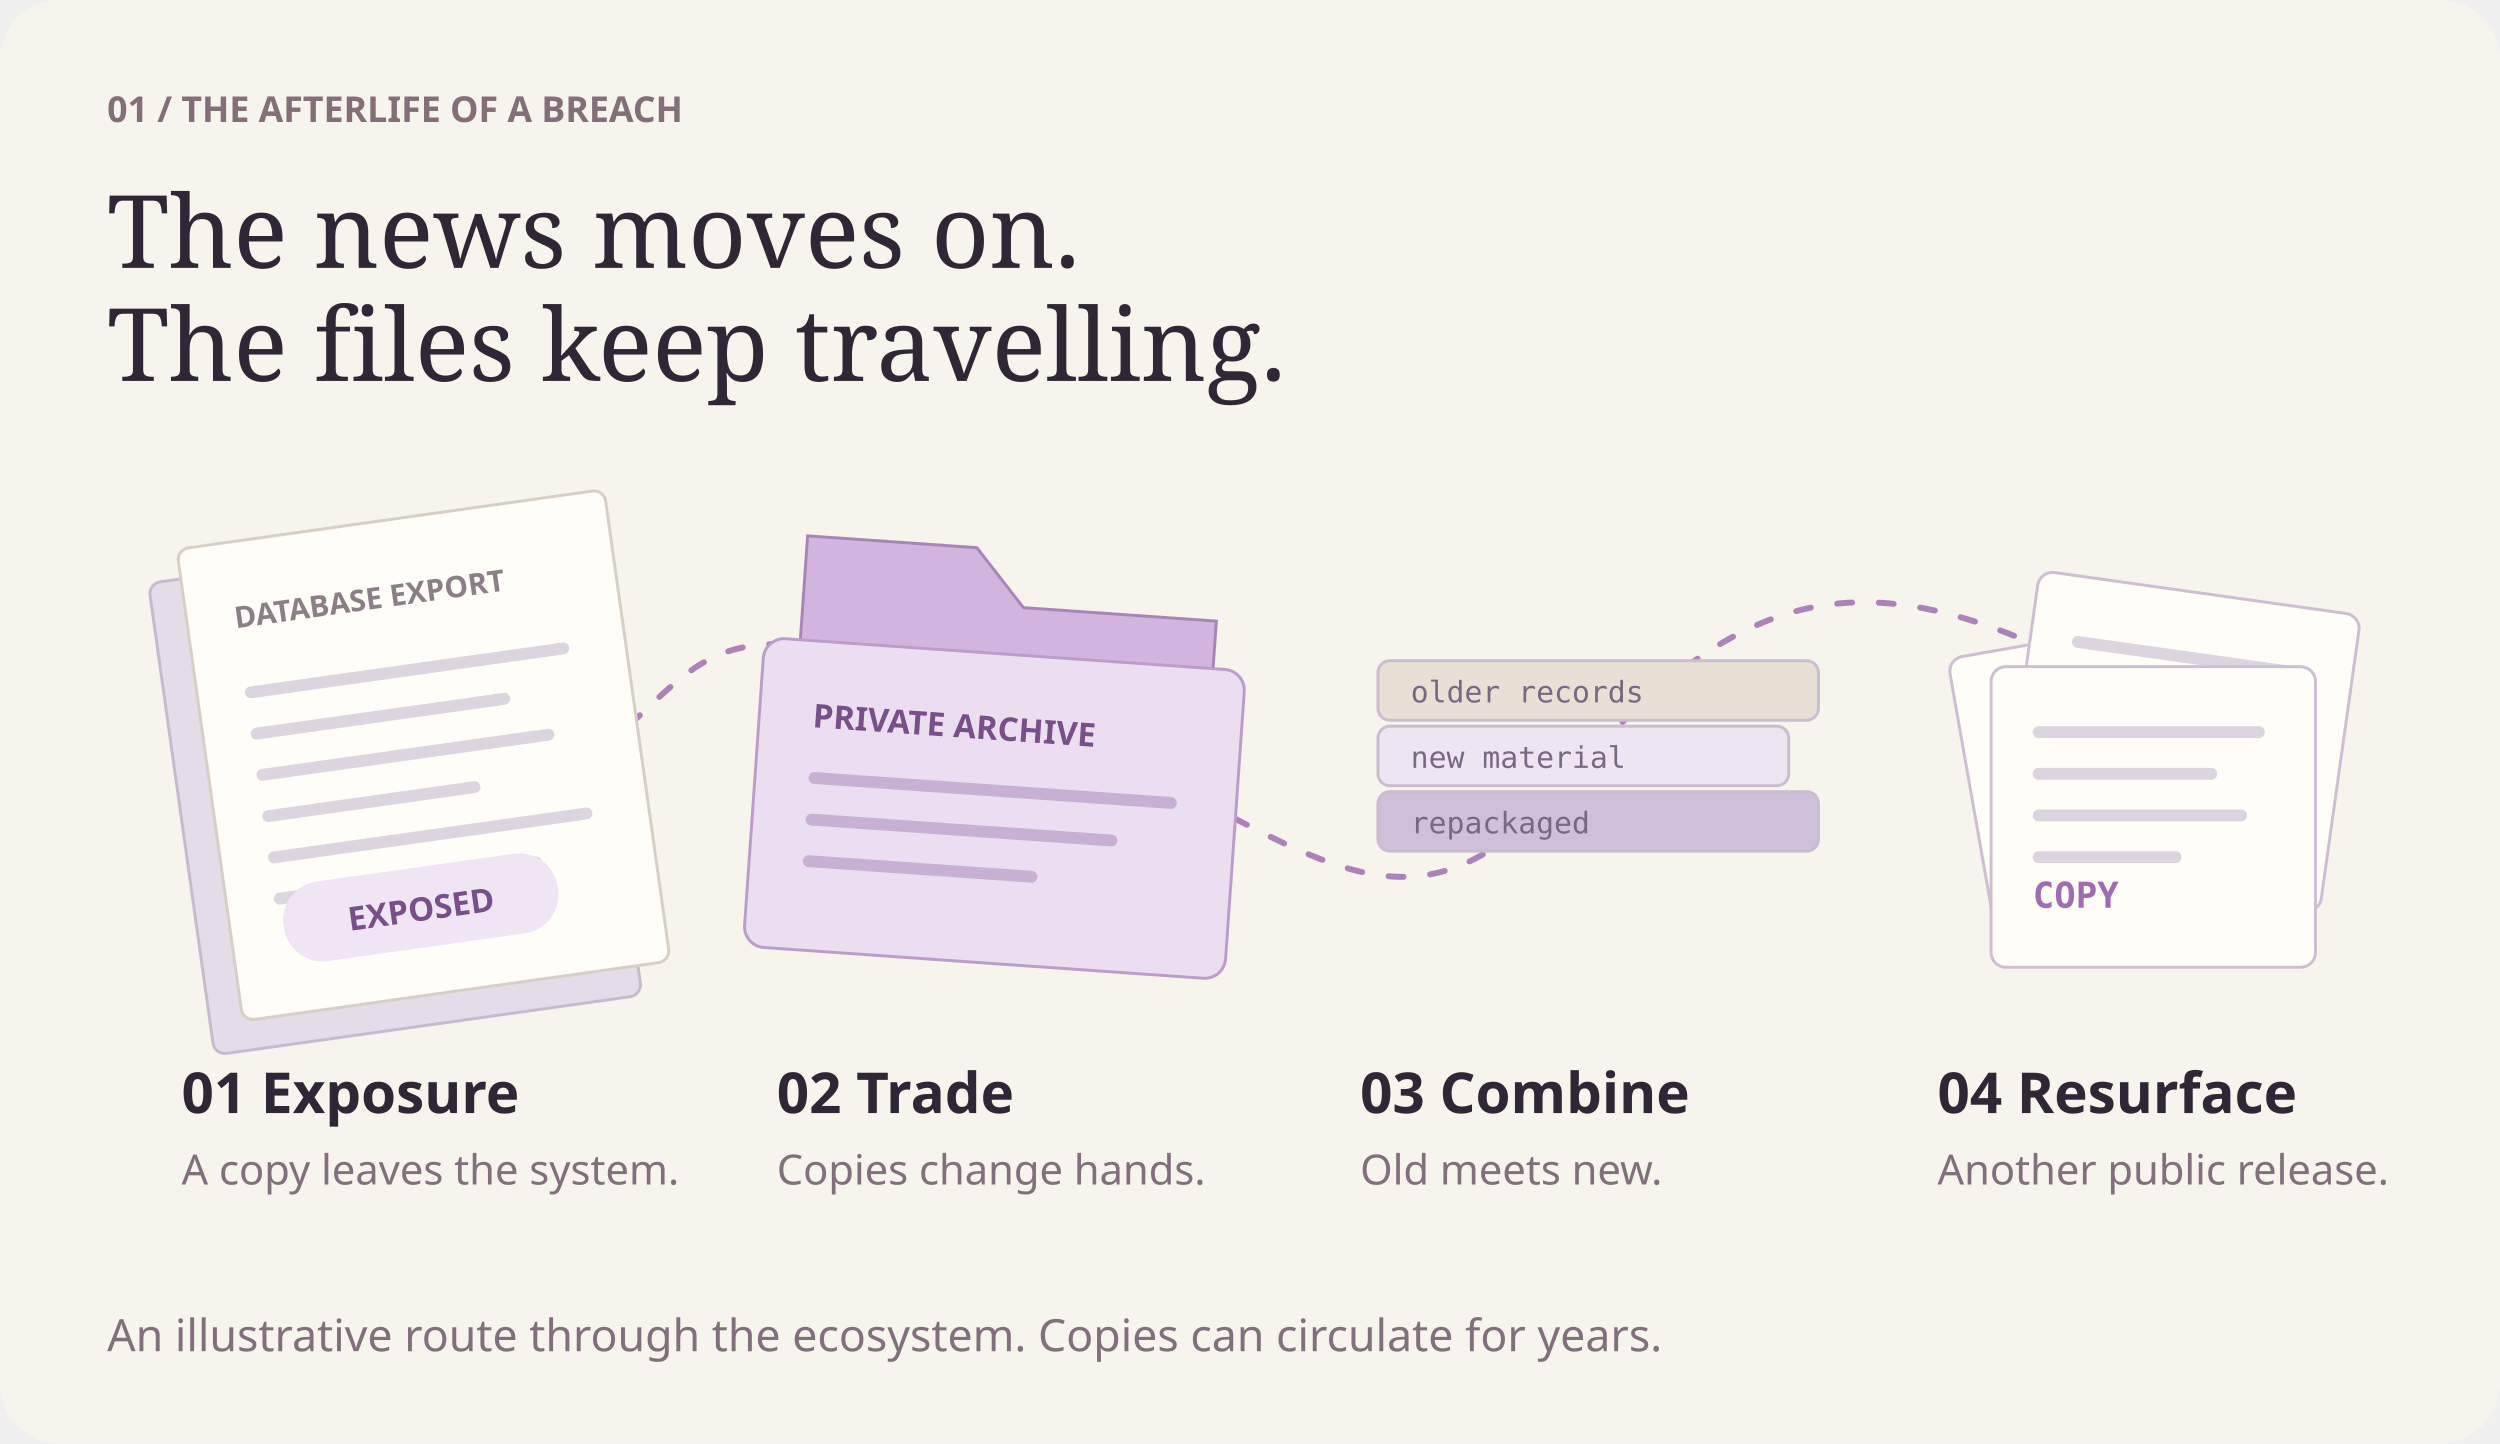
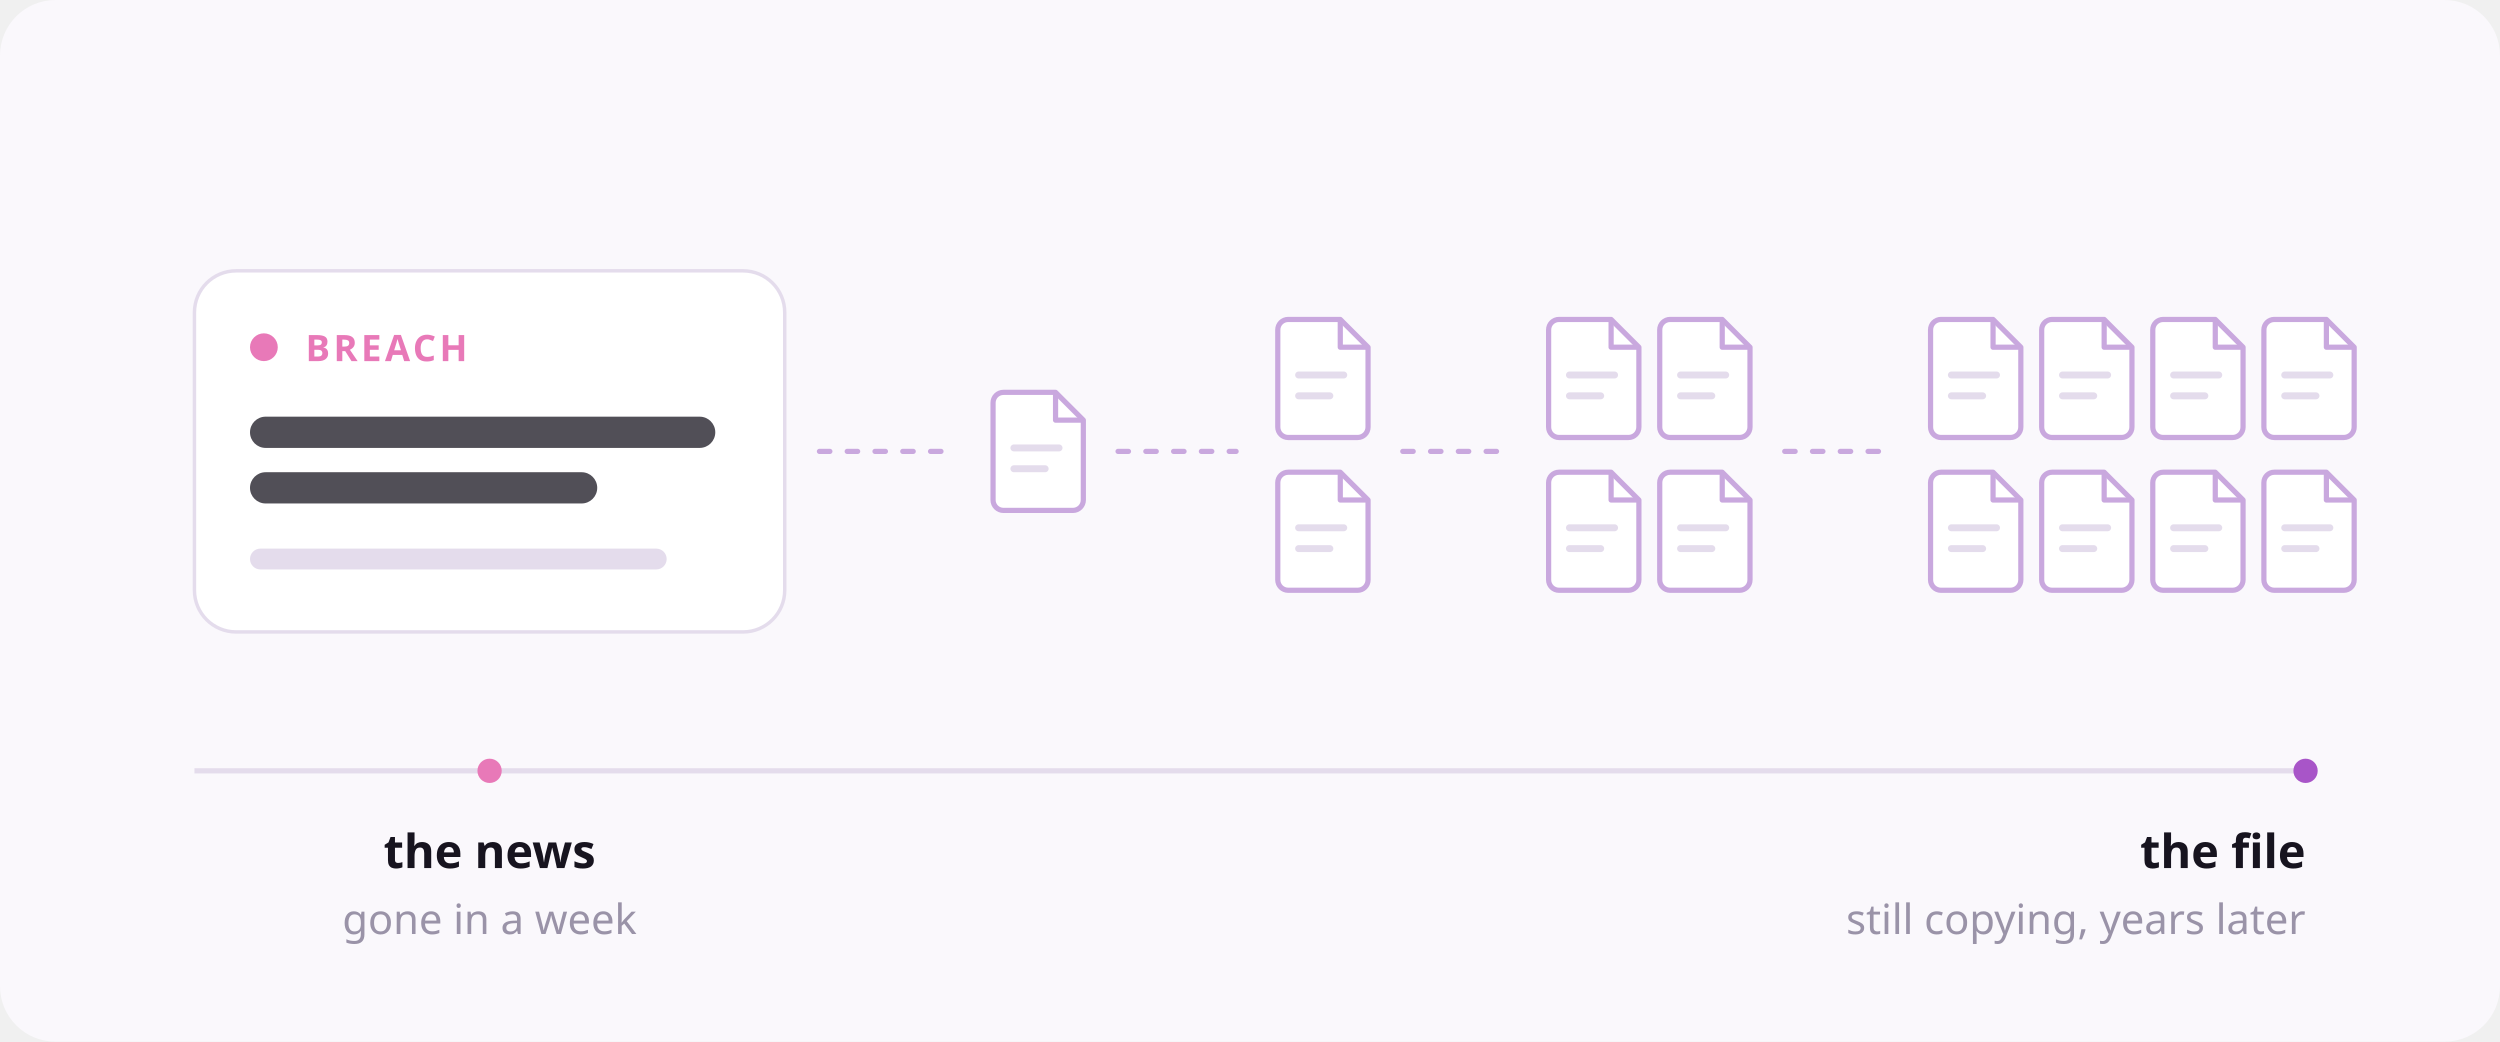
- <svg xmlns="http://www.w3.org/2000/svg" width="840" height="485" viewBox="0 0 840 485" role="img" aria-labelledby="title desc">
-   <defs />
-   <style>.travel{stroke-dasharray:5 9;animation:travel 4s linear 1}.appear{animation:appear 1.8s ease-out both}.later{animation-delay:.7s}@keyframes travel{from{stroke-dashoffset:112}to{stroke-dashoffset:0}}@keyframes appear{from{opacity:0;transform:translateY(7px)}to{opacity:1;transform:translateY(0)}}@media(prefers-reduced-motion:reduce){.travel,.appear{animation:none}}</style>
-   <rect x="0" y="0" width="840" height="485" rx="20" fill="#f7f3ed" stroke="none" />
-   <text x="36" y="41" font-family="ui-sans-serif,system-ui,sans-serif" font-size="12" font-weight="600" fill="#846e77" text-anchor="start">01 / THE AFTERLIFE OF A BREACH</text>
-   <text x="36" y="90" font-family="Georgia,serif" font-size="34" font-weight="400" fill="#302736" text-anchor="start">The news moves on.</text>
-   <text x="36" y="128" font-family="Georgia,serif" font-size="34" font-weight="400" fill="#302736" text-anchor="start">The files keep travelling.</text>
-   <path d="M152 280 C245 245 210 190 322 231 S465 333 527 262 S632 187 713 231" fill="none" stroke="#ad82b9" stroke-width="2" stroke-linecap="round" stroke-linejoin="round" class="travel" />
-   <g transform="rotate(-8 134 263)">
-     <rect x="60" y="185" width="145" height="160" rx="4" fill="#e4dce8" stroke="#c8bace" />
-     <rect x="71" y="175" width="145" height="160" rx="4" fill="#fffdf7" stroke="#d8cfc4" />
-     <text x="87" y="204" font-family="ui-sans-serif,system-ui,sans-serif" font-size="10" font-weight="600" fill="#8c7e86" text-anchor="start">DATABASE EXPORT</text>
-     <rect x="87" y="224" width="110" height="4" rx="2" fill="#dcd4df" stroke="none" />
-     <rect x="87" y="238" width="88" height="4" rx="2" fill="#dcd4df" stroke="none" />
-     <rect x="87" y="252" width="101" height="4" rx="2" fill="#dcd4df" stroke="none" />
-     <rect x="87" y="266" width="74" height="4" rx="2" fill="#dcd4df" stroke="none" />
-     <rect x="87" y="280" width="110" height="4" rx="2" fill="#dcd4df" stroke="none" />
-     <rect x="87" y="294" width="91" height="4" rx="2" fill="#dcd4df" stroke="none" />
-     <rect x="89" y="292" width="93" height="27" rx="13" fill="#efe5f4" stroke="none" />
-     <text x="135.5" y="310" font-family="ui-sans-serif,system-ui,sans-serif" font-size="11" font-weight="600" fill="#765189" text-anchor="middle">EXPOSED</text>
+ <svg xmlns="http://www.w3.org/2000/svg" width="720" height="300" viewBox="0 0 720 300" fill="none" role="img" aria-label="A breach headline lasts a week. The stolen file keeps getting copied for years: one copy, then two, four, eight.">
+   <rect width="720" height="300" rx="16" fill="#faf8fc" />
+   <defs>
+     <g id="doc">
+       <path d="M0 3a3 3 0 0 1 3-3h15l8 8v23a3 3 0 0 1-3 3H3a3 3 0 0 1-3-3z" fill="#ffffff" stroke="#c9a8de" stroke-width="1.5" stroke-linejoin="round" />
+       <path d="M18 0v8h8" stroke="#c9a8de" stroke-width="1.5" stroke-linejoin="round" />
+       <path d="M6 16h13M6 22h9" stroke="#e4dcec" stroke-width="2" stroke-linecap="round" />
+     </g>
+   </defs>
+   <rect x="56" y="78" width="170" height="104" rx="12" fill="#ffffff" stroke="#e4dcec" />
+   <circle cx="76" cy="100" r="4" fill="#e879b8" />
+   <text x="88" y="104" font-family="ui-sans-serif,system-ui,sans-serif" font-size="10.5" font-weight="700" letter-spacing="1" fill="#e879b8">BREACH</text>
+   <rect x="72" y="120" width="134" height="9" rx="4.5" fill="#17141f" fill-opacity="0.75" />
+   <rect x="72" y="136" width="100" height="9" rx="4.5" fill="#17141f" fill-opacity="0.75" />
+   <rect x="72" y="158" width="120" height="6" rx="3" fill="#e4dcec" />
+   <use href="#doc" x="286" y="113" />
+   <use href="#doc" x="368" y="92" />
+   <use href="#doc" x="368" y="136" />
+   <use href="#doc" x="446" y="92" />
+   <use href="#doc" x="478" y="92" />
+   <use href="#doc" x="446" y="136" />
+   <use href="#doc" x="478" y="136" />
+   <use href="#doc" x="556" y="92" />
+   <use href="#doc" x="588" y="92" />
+   <use href="#doc" x="620" y="92" />
+   <use href="#doc" x="652" y="92" />
+   <use href="#doc" x="556" y="136" />
+   <use href="#doc" x="588" y="136" />
+   <use href="#doc" x="620" y="136" />
+   <use href="#doc" x="652" y="136" />
+   <g stroke="#c9a8de" stroke-width="1.5" stroke-linecap="round" stroke-dasharray="3 5">
+     <path d="M236 130h38M322 130h34M404 130h30M514 130h30" />
  </g>
-   <text x="61" y="374" font-family="ui-sans-serif,system-ui,sans-serif" font-size="19" font-weight="600" fill="#302736" text-anchor="start">01  Exposure</text>
-   <text x="61" y="398" font-family="ui-sans-serif,system-ui,sans-serif" font-size="14" font-weight="400" fill="#81707b" text-anchor="start">A copy leaves the system.</text>
-   <g transform="rotate(4 340 245)">
-     <path d="M267 185 H324 L341 204 H406 V316 H267Z" fill="#d1b5df" stroke="#a785b7" />
-     <rect x="255" y="220" width="162" height="104" rx="7" fill="#ecdef1" stroke="#bc9dca" />
-     <text x="273" y="249" font-family="ui-sans-serif,system-ui,sans-serif" font-size="11" font-weight="600" fill="#785088" text-anchor="start">PRIVATE ARCHIVE</text>
-     <rect x="273" y="264" width="124" height="4" rx="2" fill="#c8b0d2" stroke="none" />
-     <rect x="273" y="278" width="105" height="4" rx="2" fill="#c8b0d2" stroke="none" />
-     <rect x="273" y="292" width="79" height="4" rx="2" fill="#c8b0d2" stroke="none" />
+   <path d="M56 222H664" stroke="#e4dcec" stroke-width="1.5" />
+   <circle cx="141" cy="222" r="3.5" fill="#e879b8" />
+   <circle cx="664" cy="222" r="3.5" fill="#a855c8" />
+   <g font-family="ui-sans-serif,system-ui,sans-serif">
+     <text x="141" y="250" text-anchor="middle" font-size="13.5" font-weight="600" fill="#17141f">the news</text>
+     <text x="141" y="269" text-anchor="middle" font-size="12" fill="#9a93a8">gone in a week</text>
+     <text x="664" y="250" text-anchor="end" font-size="13.5" font-weight="600" fill="#17141f">the file</text>
+     <text x="664" y="269" text-anchor="end" font-size="12" fill="#9a93a8">still copying, years later</text>
  </g>
-   <text x="261" y="374" font-family="ui-sans-serif,system-ui,sans-serif" font-size="19" font-weight="600" fill="#302736" text-anchor="start">02  Trade</text>
-   <text x="261" y="398" font-family="ui-sans-serif,system-ui,sans-serif" font-size="14" font-weight="400" fill="#81707b" text-anchor="start">Copies change hands.</text>
-   <rect x="463" y="222" width="148" height="20" rx="4" fill="#e8e0d4" stroke="#cbbdd0" />
-   <text x="474" y="236" font-family="ui-monospace,SFMono-Regular,monospace" font-size="10" font-weight="400" fill="#796882" text-anchor="start">older records</text>
-   <rect x="463" y="244" width="138" height="20" rx="4" fill="#ede5f2" stroke="#cbbdd0" />
-   <text x="474" y="258" font-family="ui-monospace,SFMono-Regular,monospace" font-size="10" font-weight="400" fill="#796882" text-anchor="start">new material</text>
-   <rect x="463" y="266" width="148" height="20" rx="4" fill="#d0bfd9" stroke="#cbbdd0" />
-   <text x="474" y="280" font-family="ui-monospace,SFMono-Regular,monospace" font-size="10" font-weight="400" fill="#796882" text-anchor="start">repackaged</text>
-   <text x="457" y="374" font-family="ui-sans-serif,system-ui,sans-serif" font-size="19" font-weight="600" fill="#302736" text-anchor="start">03  Combine</text>
-   <text x="457" y="398" font-family="ui-sans-serif,system-ui,sans-serif" font-size="14" font-weight="400" fill="#81707b" text-anchor="start">Old meets new.</text>
-   <g transform="rotate(-10 718 260)">
-     <rect x="662" y="211" width="109" height="101" rx="5" fill="#fffdf7" stroke="#cdbed2" />
-     <rect x="676" y="231" width="78" height="4" rx="2" fill="#dcd4df" stroke="none" />
-     <rect x="676" y="245" width="62" height="4" rx="2" fill="#dcd4df" stroke="none" />
-     <rect x="676" y="259" width="72" height="4" rx="2" fill="#dcd4df" stroke="none" />
-     <rect x="676" y="273" width="50" height="4" rx="2" fill="#dcd4df" stroke="none" />
-     <text x="676" y="292" font-family="ui-monospace,SFMono-Regular,monospace" font-size="12" font-weight="600" fill="#a16bb1" text-anchor="start">COPY</text>
-   </g>
-   <g transform="rotate(8 734 248)">
-     <rect x="678" y="199" width="109" height="101" rx="5" fill="#fffdf7" stroke="#cdbed2" />
-     <rect x="692" y="219" width="78" height="4" rx="2" fill="#dcd4df" stroke="none" />
-     <rect x="692" y="233" width="62" height="4" rx="2" fill="#dcd4df" stroke="none" />
-     <rect x="692" y="247" width="72" height="4" rx="2" fill="#dcd4df" stroke="none" />
-     <rect x="692" y="261" width="50" height="4" rx="2" fill="#dcd4df" stroke="none" />
-     <text x="692" y="280" font-family="ui-monospace,SFMono-Regular,monospace" font-size="12" font-weight="600" fill="#a16bb1" text-anchor="start">COPY</text>
-   </g>
-   <g transform="rotate(0 725 273)">
-     <rect x="669" y="224" width="109" height="101" rx="5" fill="#fffdf7" stroke="#cdbed2" />
-     <rect x="683" y="244" width="78" height="4" rx="2" fill="#dcd4df" stroke="none" />
-     <rect x="683" y="258" width="62" height="4" rx="2" fill="#dcd4df" stroke="none" />
-     <rect x="683" y="272" width="72" height="4" rx="2" fill="#dcd4df" stroke="none" />
-     <rect x="683" y="286" width="50" height="4" rx="2" fill="#dcd4df" stroke="none" />
-     <text x="683" y="305" font-family="ui-monospace,SFMono-Regular,monospace" font-size="12" font-weight="600" fill="#a16bb1" text-anchor="start">COPY</text>
-   </g>
-   <text x="651" y="374" font-family="ui-sans-serif,system-ui,sans-serif" font-size="19" font-weight="600" fill="#302736" text-anchor="start">04  Resurface</text>
-   <text x="651" y="398" font-family="ui-sans-serif,system-ui,sans-serif" font-size="14" font-weight="400" fill="#81707b" text-anchor="start">Another public release.</text>
-   <text x="36" y="454" font-family="ui-sans-serif,system-ui,sans-serif" font-size="15" font-weight="400" fill="#81707b" text-anchor="start">An illustrative route through the ecosystem. Copies can circulate for years.</text>
</svg>
